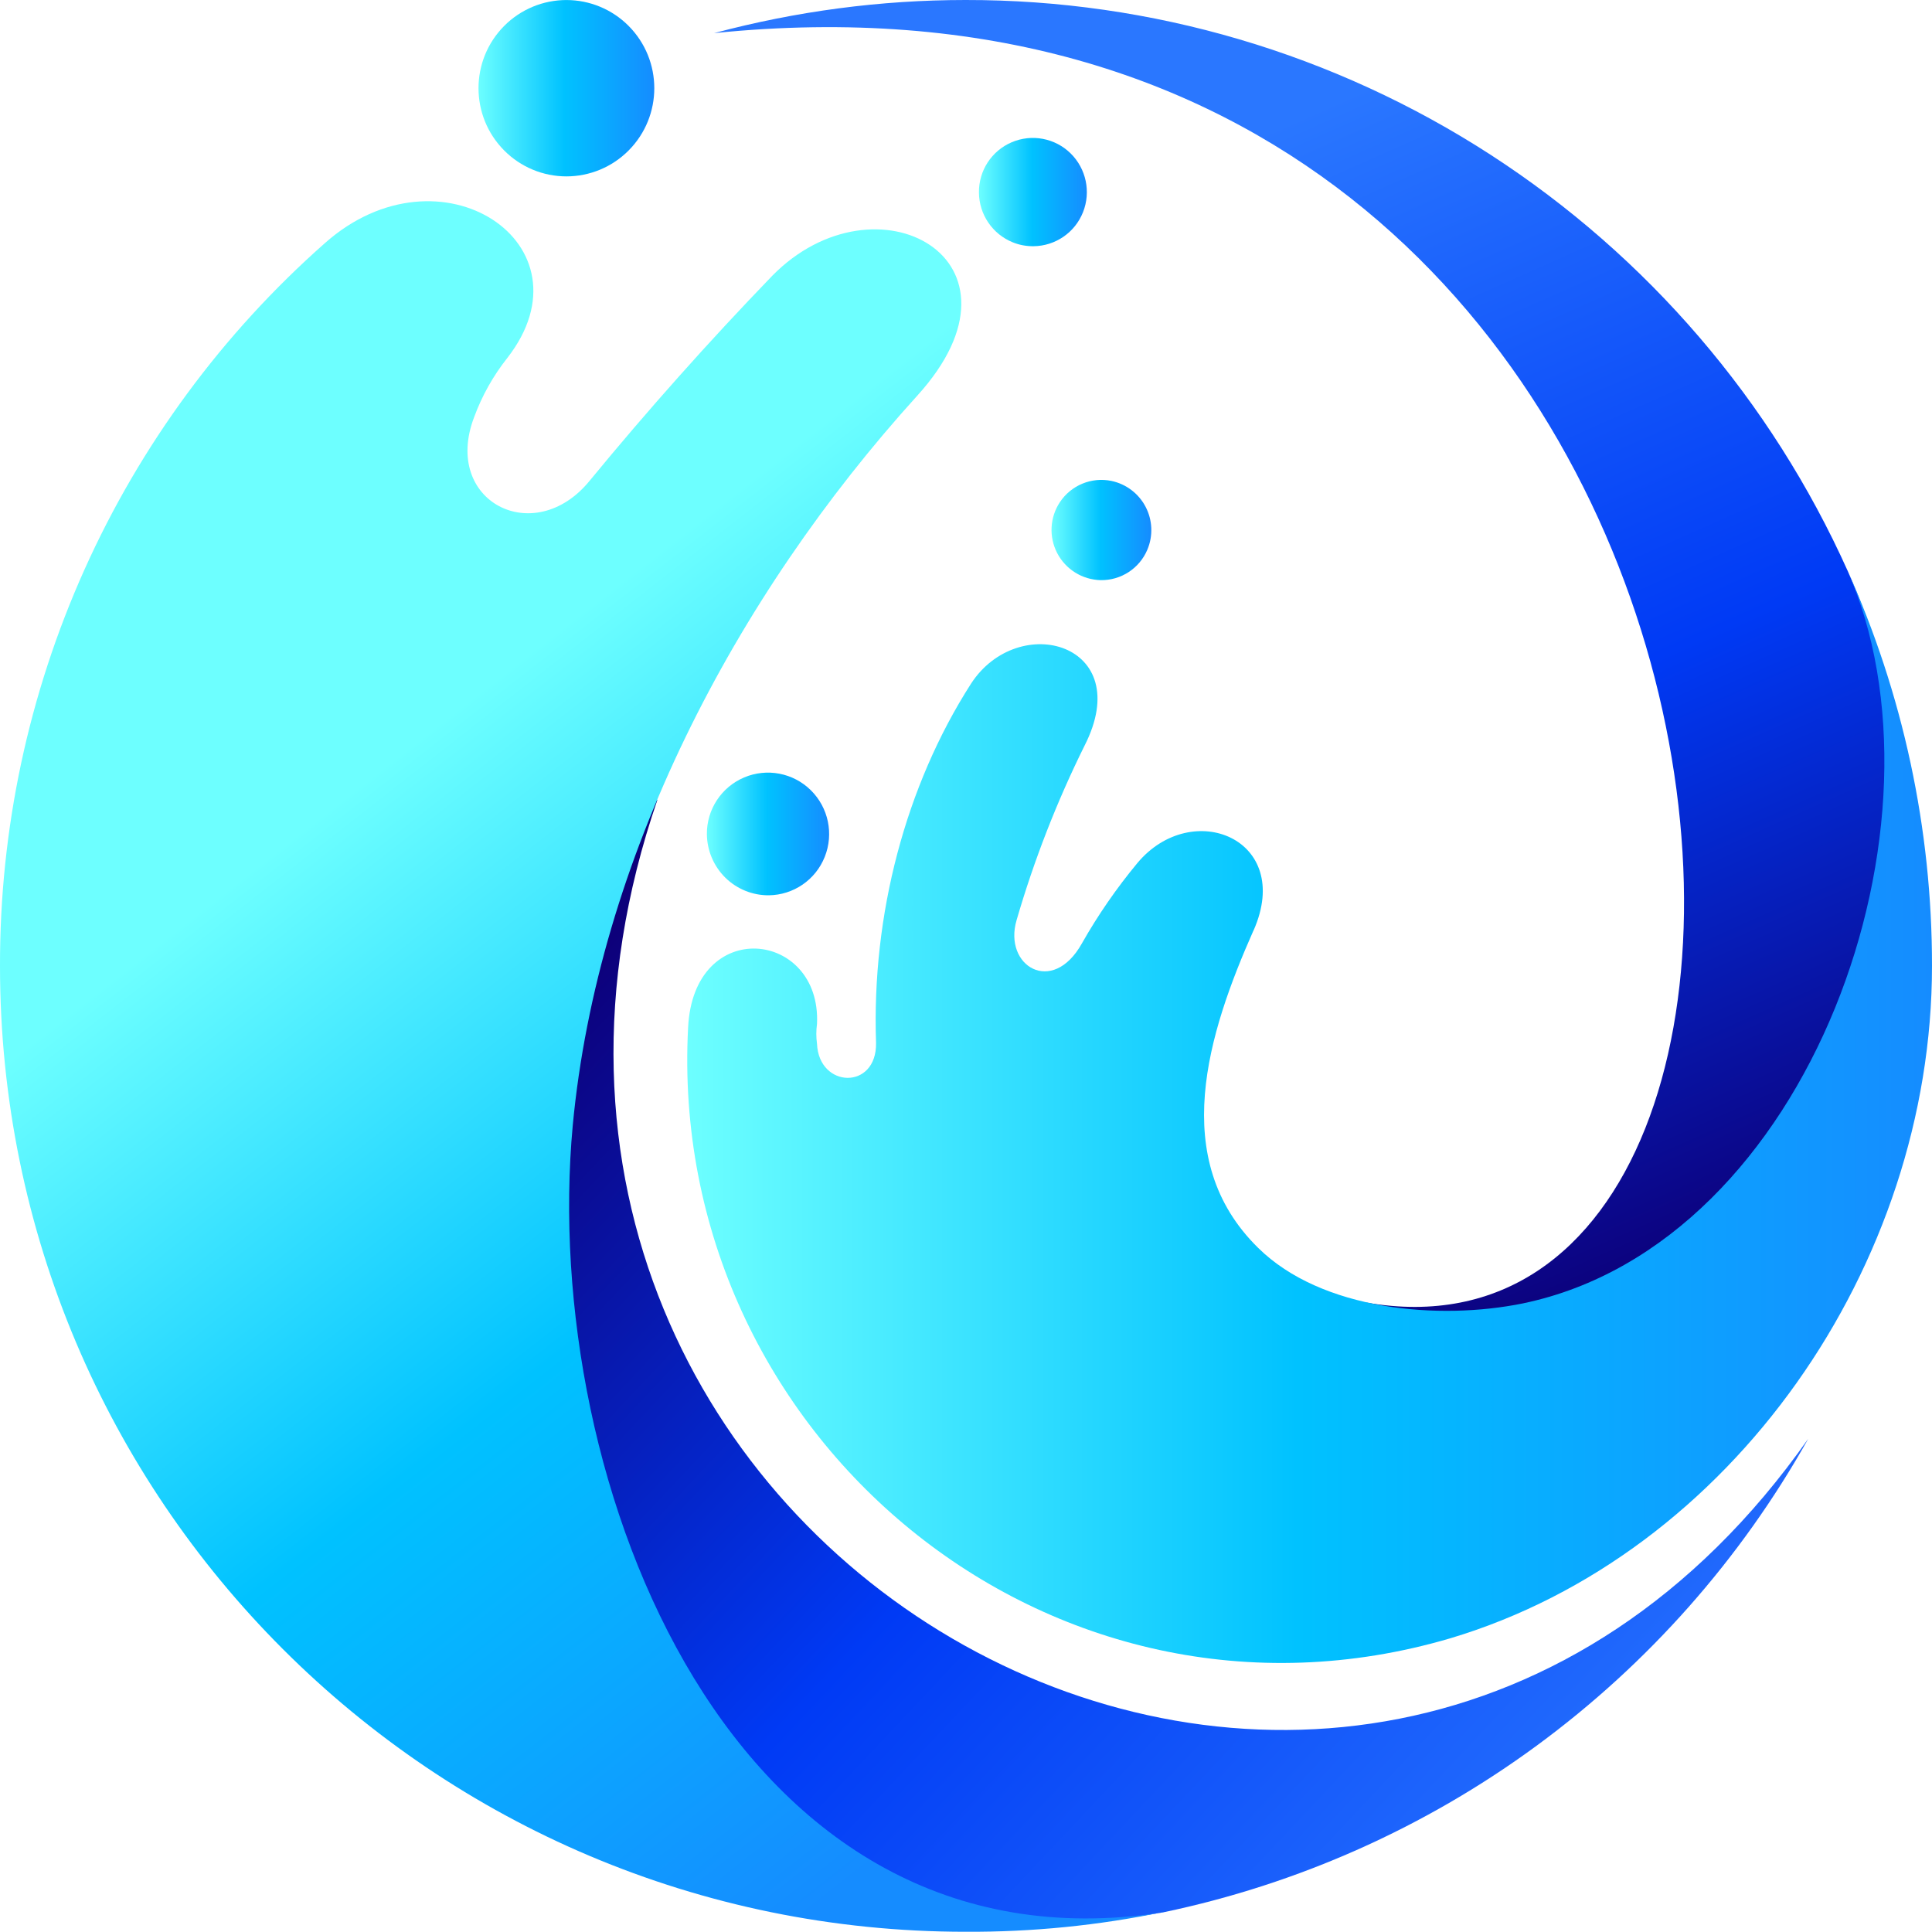
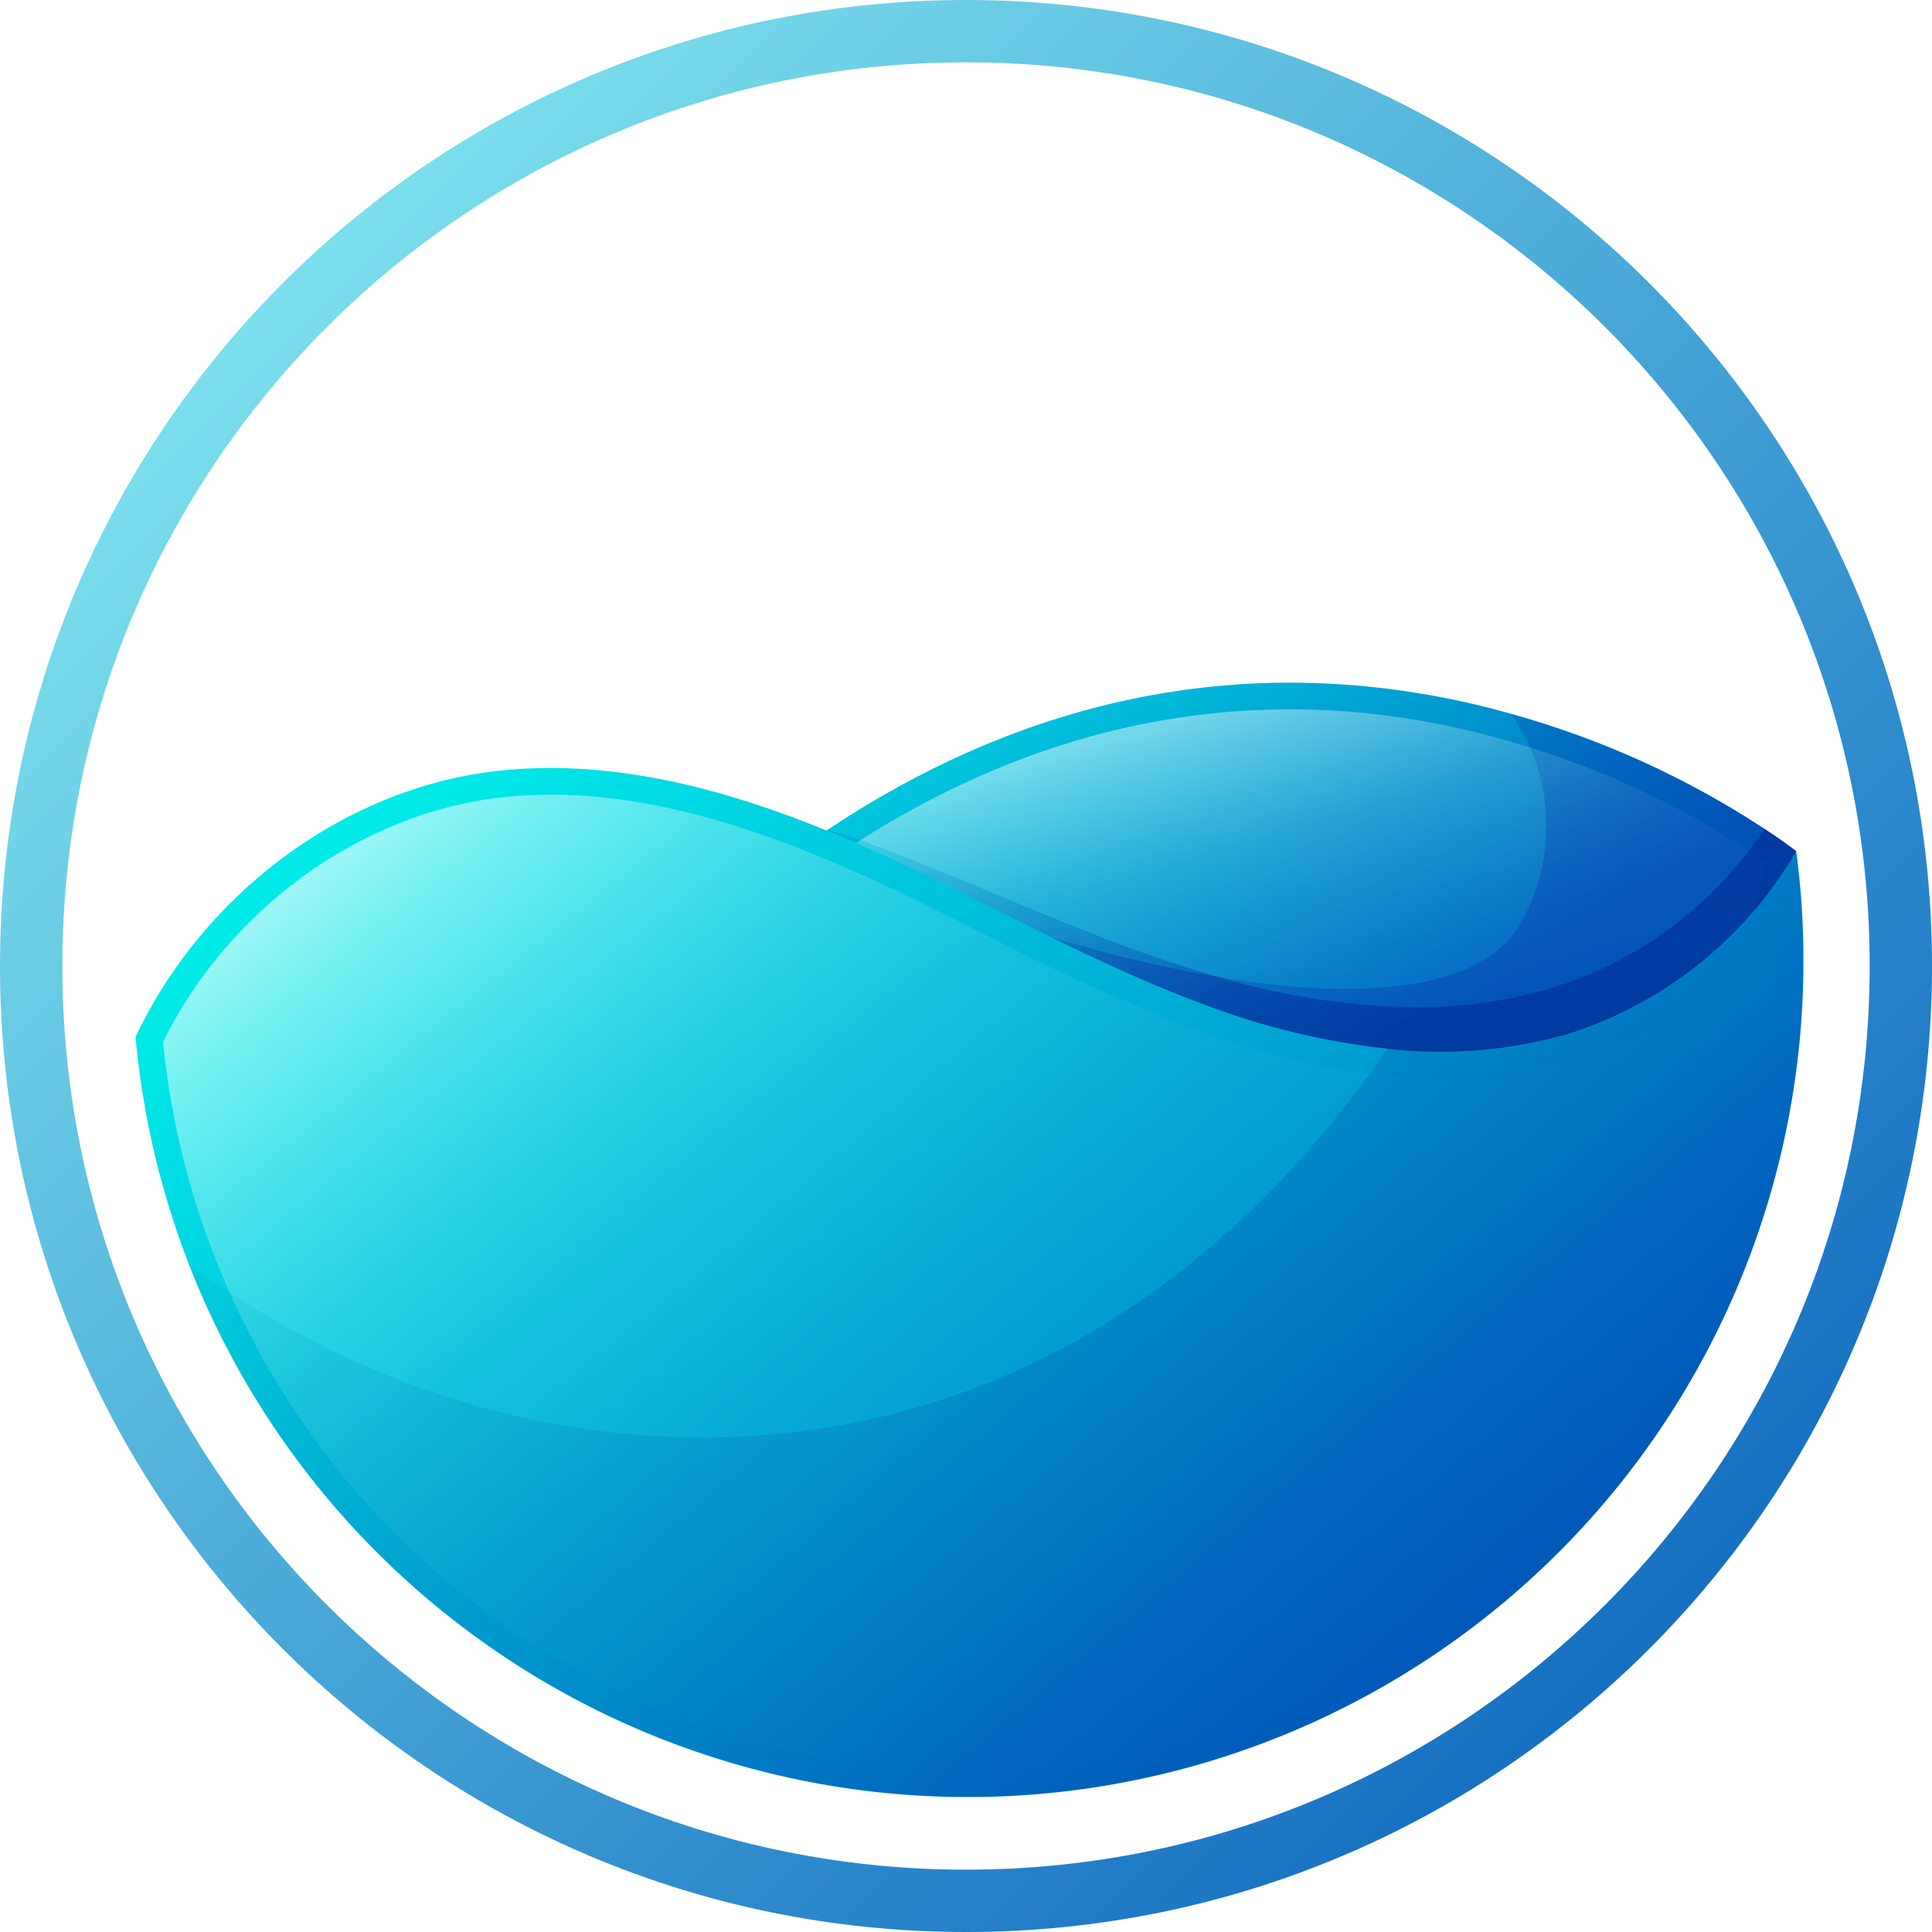
- <svg xmlns="http://www.w3.org/2000/svg" width="50" height="50" fill="none">
-   <path fill-rule="evenodd" clip-rule="evenodd" d="M17.021 20.692c-3.056 2.08-5.373 4.379-6.113 7.159-2.665 9.847.88 24.721 19.198 21.64a24.972 24.972 0 0 0 9.667-4.316 25.074 25.074 0 0 0 7.024-7.94c-11.81 16.79-36.498 2.988-29.781-16.543h.006Z" fill="url(#a)" />
-   <path fill-rule="evenodd" clip-rule="evenodd" d="M35.364 33.711c9.98 10.822 17.969-6.37 12.457-18.929a25.07 25.07 0 0 0-9.242-10.775A24.94 24.94 0 0 0 24.987 0c-2.196 0-4.383.29-6.506.857 28.115-2.872 30.87 35.288 16.88 32.854h.003Z" fill="url(#b)" />
-   <path fill-rule="evenodd" clip-rule="evenodd" d="M30.106 49.49c-11.163 1.739-16.14-11.12-15.283-20.366.647-6.857 4.168-13.647 8.915-18.883 3.197-3.522-1.066-5.838-3.752-3.104a89.714 89.714 0 0 0-4.727 5.306c-1.437 1.761-3.821.532-2.989-1.646a5.549 5.549 0 0 1 .857-1.53c2.292-2.941-1.736-5.63-4.723-2.971a24.844 24.844 0 0 0-6.216 8.441A24.924 24.924 0 0 0 0 25.001c0 13.808 11.185 24.993 24.987 24.993 1.72.009 3.435-.162 5.119-.51v.006Z" fill="url(#c)" />
-   <path fill-rule="evenodd" clip-rule="evenodd" d="M32.445 24.074c1.037-2.363-1.597-3.43-3.01-1.738-.539.65-1.02 1.346-1.436 2.08-.764 1.368-2.039.58-1.69-.602a27.39 27.39 0 0 1 1.76-4.518c1.343-2.64-1.713-3.498-2.942-1.598-1.691 2.641-2.57 5.977-2.455 9.291.023 1.227-1.481 1.181-1.528.022a1.836 1.836 0 0 1 0-.51c.115-2.432-3.196-2.802-3.336.094-.554 10.541 9.357 18.86 19.732 15.802 7.27-2.179 12.46-9.64 12.46-17.4a24.94 24.94 0 0 0-2.202-10.265c2.896 6.51-.927 17.446-8.382 18.999-2.176.445-5.211.185-6.855-1.436-2.34-2.294-1.297-5.562-.116-8.226v.005Z" fill="url(#d)" />
-   <path fill-rule="evenodd" clip-rule="evenodd" d="M14.658 4.565a2.27 2.27 0 0 0 1.609-.669 2.287 2.287 0 0 0 0-3.227 2.27 2.27 0 0 0-3.217 0 2.287 2.287 0 0 0 0 3.227 2.27 2.27 0 0 0 1.608.669Z" fill="url(#e)" />
-   <path fill-rule="evenodd" clip-rule="evenodd" d="M26.748 6.372a1.393 1.393 0 0 0 1.28-.88 1.407 1.407 0 0 0-.32-1.522 1.395 1.395 0 0 0-2.373 1.012 1.4 1.4 0 0 0 .876 1.29c.17.069.353.102.537.1Z" fill="url(#f)" />
-   <path fill-rule="evenodd" clip-rule="evenodd" d="M28.485 15.014a1.288 1.288 0 0 0 1.208-.787 1.301 1.301 0 0 0-.93-1.781 1.288 1.288 0 0 0-1.332.548 1.3 1.3 0 0 0 1.054 2.02Z" fill="url(#g)" />
-   <path fill-rule="evenodd" clip-rule="evenodd" d="M19.894 23.17a1.577 1.577 0 0 0 1.45-.994 1.592 1.592 0 0 0-.36-1.725 1.58 1.58 0 0 0-2.69 1.143c.006.421.177.823.476 1.119.3.295.704.46 1.124.457Z" fill="url(#h)" />
+ <svg xmlns="http://www.w3.org/2000/svg" width="62" height="62" viewBox="0 0 62 62" fill="none">
+   <circle cx="31" cy="31" r="30" stroke="url(#paint0_linear_525_593)" stroke-width="2" />
+   <path d="M57.642 27.315L56.883 30.577L55.193 33.312L49.738 38.688L49.481 38.945L45.626 39.309L29.121 40.877C29.121 40.877 7.633 40.877 24.856 27.839C25.436 27.406 26.007 26.998 26.578 26.615C32.553 22.644 38.264 21.631 43.129 21.967C44.946 22.095 46.744 22.41 48.496 22.908C51.383 23.711 54.128 24.958 56.632 26.603C57.291 27.032 57.642 27.315 57.642 27.315Z" fill="url(#paint1_linear_525_593)" />
+   <path style="mix-blend-mode:screen" d="M56.667 27.675L56.071 30.241L54.503 32.75L49.12 38.064L49.079 38.098L29.078 39.996C26.731 39.996 20.016 39.369 19.131 36.746C18.78 35.705 19.131 33.246 25.373 28.522C25.938 28.096 26.502 27.691 27.051 27.327C31.612 24.294 36.43 22.764 41.395 22.764C41.95 22.764 42.505 22.785 43.067 22.82C44.825 22.947 46.566 23.255 48.261 23.739C51.06 24.518 53.723 25.727 56.152 27.321C56.356 27.456 56.526 27.575 56.667 27.675Z" fill="url(#paint2_linear_525_593)" />
+   <g style="mix-blend-mode:overlay" opacity="0.2">
+     <path d="M57.642 27.315L56.883 30.577L55.193 33.312L49.738 38.688C45.346 39.099 40.925 38.323 36.935 36.442C32.161 34.099 29.47 30.301 28.193 28.143C38.23 32.136 46.586 32.948 48.684 29.821C49.33 28.774 49.656 27.562 49.622 26.333C49.589 25.104 49.197 23.912 48.496 22.902C51.791 23.796 54.892 25.292 57.642 27.315Z" fill="black" />
+   </g>
+   <g style="mix-blend-mode:overlay" opacity="0.3">
+     <path d="M57.642 27.315L56.883 30.577L55.193 33.312L49.738 38.688L49.481 38.945L45.626 39.309L29.121 40.877C29.121 40.877 7.633 40.877 24.856 27.838C25.436 27.406 26.007 26.998 26.578 26.615C26.891 26.719 27.205 26.828 27.518 26.929C31.301 28.297 34.911 30.116 38.763 31.257C40.739 31.872 42.787 32.225 44.854 32.308C46.809 32.399 48.761 32.103 50.601 31.436C53.066 30.483 55.175 28.788 56.635 26.584C57.291 27.032 57.642 27.315 57.642 27.315Z" fill="black" />
+   </g>
+   <path d="M57.874 30.84C57.878 37.744 55.219 44.383 50.451 49.375C45.683 54.368 39.173 57.329 32.276 57.643C25.38 57.957 18.628 55.6 13.426 51.061C8.224 46.523 4.973 40.153 4.349 33.277C6.469 28.773 10.936 25.32 15.923 24.743C19.909 24.288 23.918 25.489 27.594 27.105C31.27 28.72 34.755 30.787 38.522 32.192C40.452 32.937 42.471 33.428 44.528 33.654C46.472 33.877 48.441 33.714 50.322 33.174C53.405 32.198 56.015 30.109 57.642 27.315C57.799 28.483 57.877 29.661 57.874 30.84Z" fill="url(#paint3_linear_525_593)" />
+   <path style="mix-blend-mode:screen" d="M57.006 30.84C57.018 37.506 54.465 43.92 49.876 48.755C45.287 53.589 39.014 56.471 32.357 56.806C25.7 57.139 19.169 54.899 14.12 50.548C9.07 46.198 5.888 40.071 5.233 33.437C7.322 29.19 11.531 26.129 16.023 25.596C19.273 25.223 22.836 25.953 27.243 27.892C28.701 28.519 30.163 29.262 31.574 29.971C33.734 31.095 35.952 32.104 38.218 32.995C40.218 33.767 42.309 34.277 44.441 34.51C46.497 34.742 48.58 34.567 50.569 33.996C53.074 33.217 55.301 31.733 56.984 29.721C56.996 30.094 57.006 30.467 57.006 30.84Z" fill="url(#paint4_linear_525_593)" />
+   <g style="mix-blend-mode:overlay" opacity="0.2">
+     <path d="M57.874 30.84C57.874 37.095 55.687 43.153 51.693 47.966C47.699 52.779 42.148 56.045 36 57.199C29.853 58.352 23.495 57.321 18.028 54.283C12.56 51.246 8.326 46.393 6.058 40.564C12.228 45.096 19.831 47.072 27.133 45.708C35.846 44.08 41.423 38.18 44.528 33.641C46.472 33.864 48.441 33.701 50.322 33.161C53.405 32.186 56.015 30.097 57.642 27.302C57.8 28.475 57.877 29.657 57.874 30.84Z" fill="black" />
+   </g>
  <defs>
-     <linearGradient id="a" x1="40.879" y1="51.248" x2="14.116" y2="26.074" gradientUnits="userSpaceOnUse">
-       <stop stop-color="#2A77FF" />
-       <stop offset=".53" stop-color="#003AF5" />
-       <stop offset="1" stop-color="#0D007A" />
+     <linearGradient id="paint0_linear_525_593" x1="0" y1="0" x2="62" y2="62" gradientUnits="userSpaceOnUse">
+       <stop stop-color="#8FF5F5" />
+       <stop offset="1" stop-color="#0159B9" />
    </linearGradient>
-     <linearGradient id="b" x1="31.45" y1="3.975" x2="44.165" y2="32.504" gradientUnits="userSpaceOnUse">
-       <stop stop-color="#2A77FF" />
-       <stop offset=".53" stop-color="#003AF5" />
-       <stop offset="1" stop-color="#0D007A" />
+     <linearGradient id="paint1_linear_525_593" x1="28.726" y1="17.751" x2="40.564" y2="36.301" gradientUnits="userSpaceOnUse">
+       <stop offset="0.01" stop-color="#00EBE8" />
+       <stop offset="1" stop-color="#0067C2" />
    </linearGradient>
-     <linearGradient id="c" x1="11.216" y1="18.828" x2="29.811" y2="42.591" gradientUnits="userSpaceOnUse">
-       <stop stop-color="#6DFFFF" />
-       <stop offset=".49" stop-color="#00C2FF" />
-       <stop offset="1" stop-color="#158CFF" />
+     <linearGradient id="paint2_linear_525_593" x1="34.403" y1="20.085" x2="41.558" y2="44.908" gradientUnits="userSpaceOnUse">
+       <stop stop-color="white" />
+       <stop offset="0.01" stop-color="#F6F6F6" />
+       <stop offset="0.05" stop-color="#C8C8C8" />
+       <stop offset="0.09" stop-color="#9D9D9D" />
+       <stop offset="0.14" stop-color="#777777" />
+       <stop offset="0.2" stop-color="#575757" />
+       <stop offset="0.26" stop-color="#3C3C3C" />
+       <stop offset="0.32" stop-color="#262626" />
+       <stop offset="0.4" stop-color="#151515" />
+       <stop offset="0.5" stop-color="#090909" />
+       <stop offset="0.63" stop-color="#020202" />
+       <stop offset="1" />
    </linearGradient>
-     <linearGradient id="d" x1="17.785" y1="28.89" x2="50" y2="28.89" gradientUnits="userSpaceOnUse">
-       <stop stop-color="#6DFFFF" />
-       <stop offset=".49" stop-color="#00C2FF" />
-       <stop offset="1" stop-color="#158CFF" />
+     <linearGradient id="paint3_linear_525_593" x1="18.865" y1="19.74" x2="48.192" y2="54.368" gradientUnits="userSpaceOnUse">
+       <stop offset="0.01" stop-color="#00EBE8" />
+       <stop offset="1" stop-color="#0067C2" />
    </linearGradient>
-     <linearGradient id="e" x1="12.366" y1="2.282" x2="16.93" y2="2.282" gradientUnits="userSpaceOnUse">
-       <stop stop-color="#6DFFFF" />
-       <stop offset=".49" stop-color="#00C2FF" />
-       <stop offset="1" stop-color="#158CFF" />
-     </linearGradient>
-     <linearGradient id="f" x1="25.335" y1="4.97" x2="28.138" y2="4.97" gradientUnits="userSpaceOnUse">
-       <stop stop-color="#6DFFFF" />
-       <stop offset=".49" stop-color="#00C2FF" />
-       <stop offset="1" stop-color="#158CFF" />
-     </linearGradient>
-     <linearGradient id="g" x1="27.211" y1="13.717" x2="29.782" y2="13.717" gradientUnits="userSpaceOnUse">
-       <stop stop-color="#6DFFFF" />
-       <stop offset=".49" stop-color="#00C2FF" />
-       <stop offset="1" stop-color="#158CFF" />
-     </linearGradient>
-     <linearGradient id="h" x1="18.295" y1="21.583" x2="21.468" y2="21.583" gradientUnits="userSpaceOnUse">
-       <stop stop-color="#6DFFFF" />
-       <stop offset=".49" stop-color="#00C2FF" />
-       <stop offset="1" stop-color="#158CFF" />
+     <linearGradient id="paint4_linear_525_593" x1="16.716" y1="16.729" x2="48.518" y2="56.833" gradientUnits="userSpaceOnUse">
+       <stop stop-color="white" />
+       <stop offset="0.01" stop-color="#F6F6F6" />
+       <stop offset="0.05" stop-color="#C8C8C8" />
+       <stop offset="0.09" stop-color="#9D9D9D" />
+       <stop offset="0.14" stop-color="#777777" />
+       <stop offset="0.2" stop-color="#575757" />
+       <stop offset="0.26" stop-color="#3C3C3C" />
+       <stop offset="0.32" stop-color="#262626" />
+       <stop offset="0.4" stop-color="#151515" />
+       <stop offset="0.5" stop-color="#090909" />
+       <stop offset="0.63" stop-color="#020202" />
+       <stop offset="1" />
    </linearGradient>
  </defs>
</svg>
